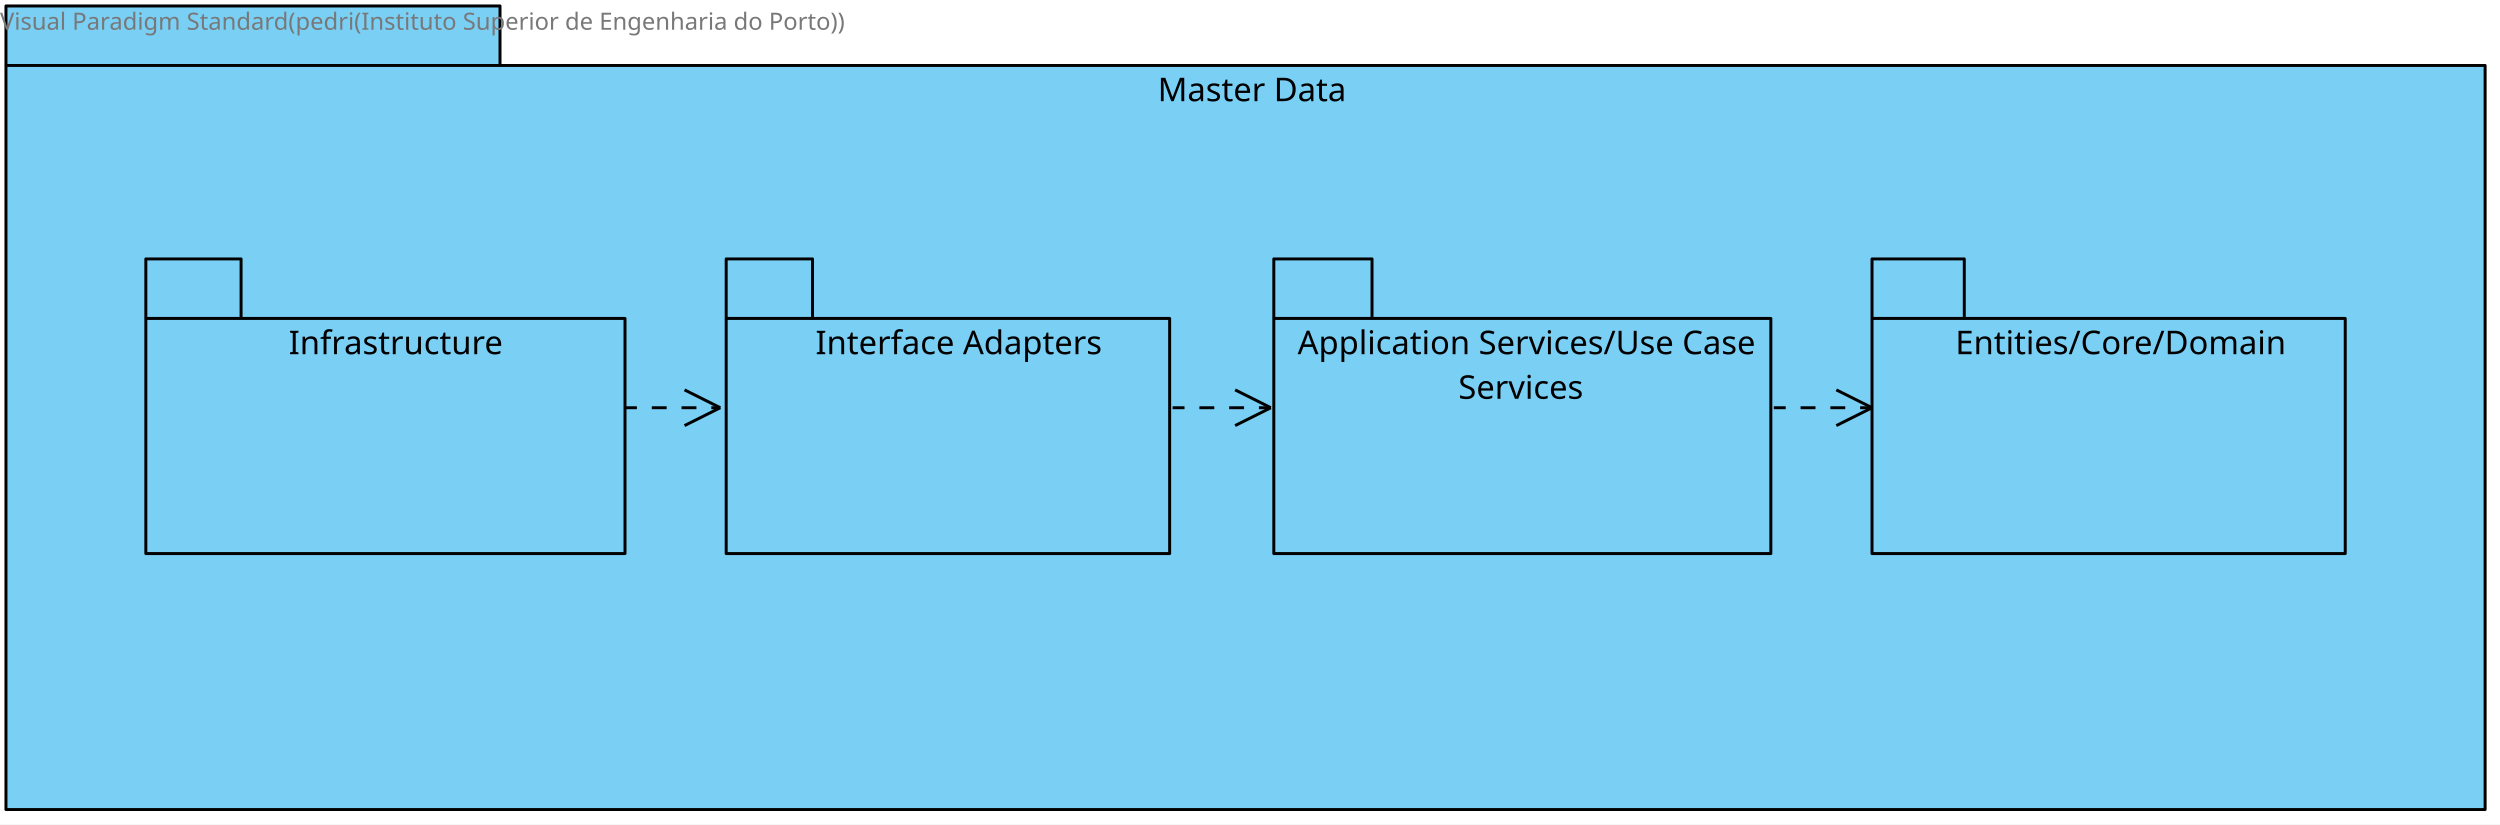
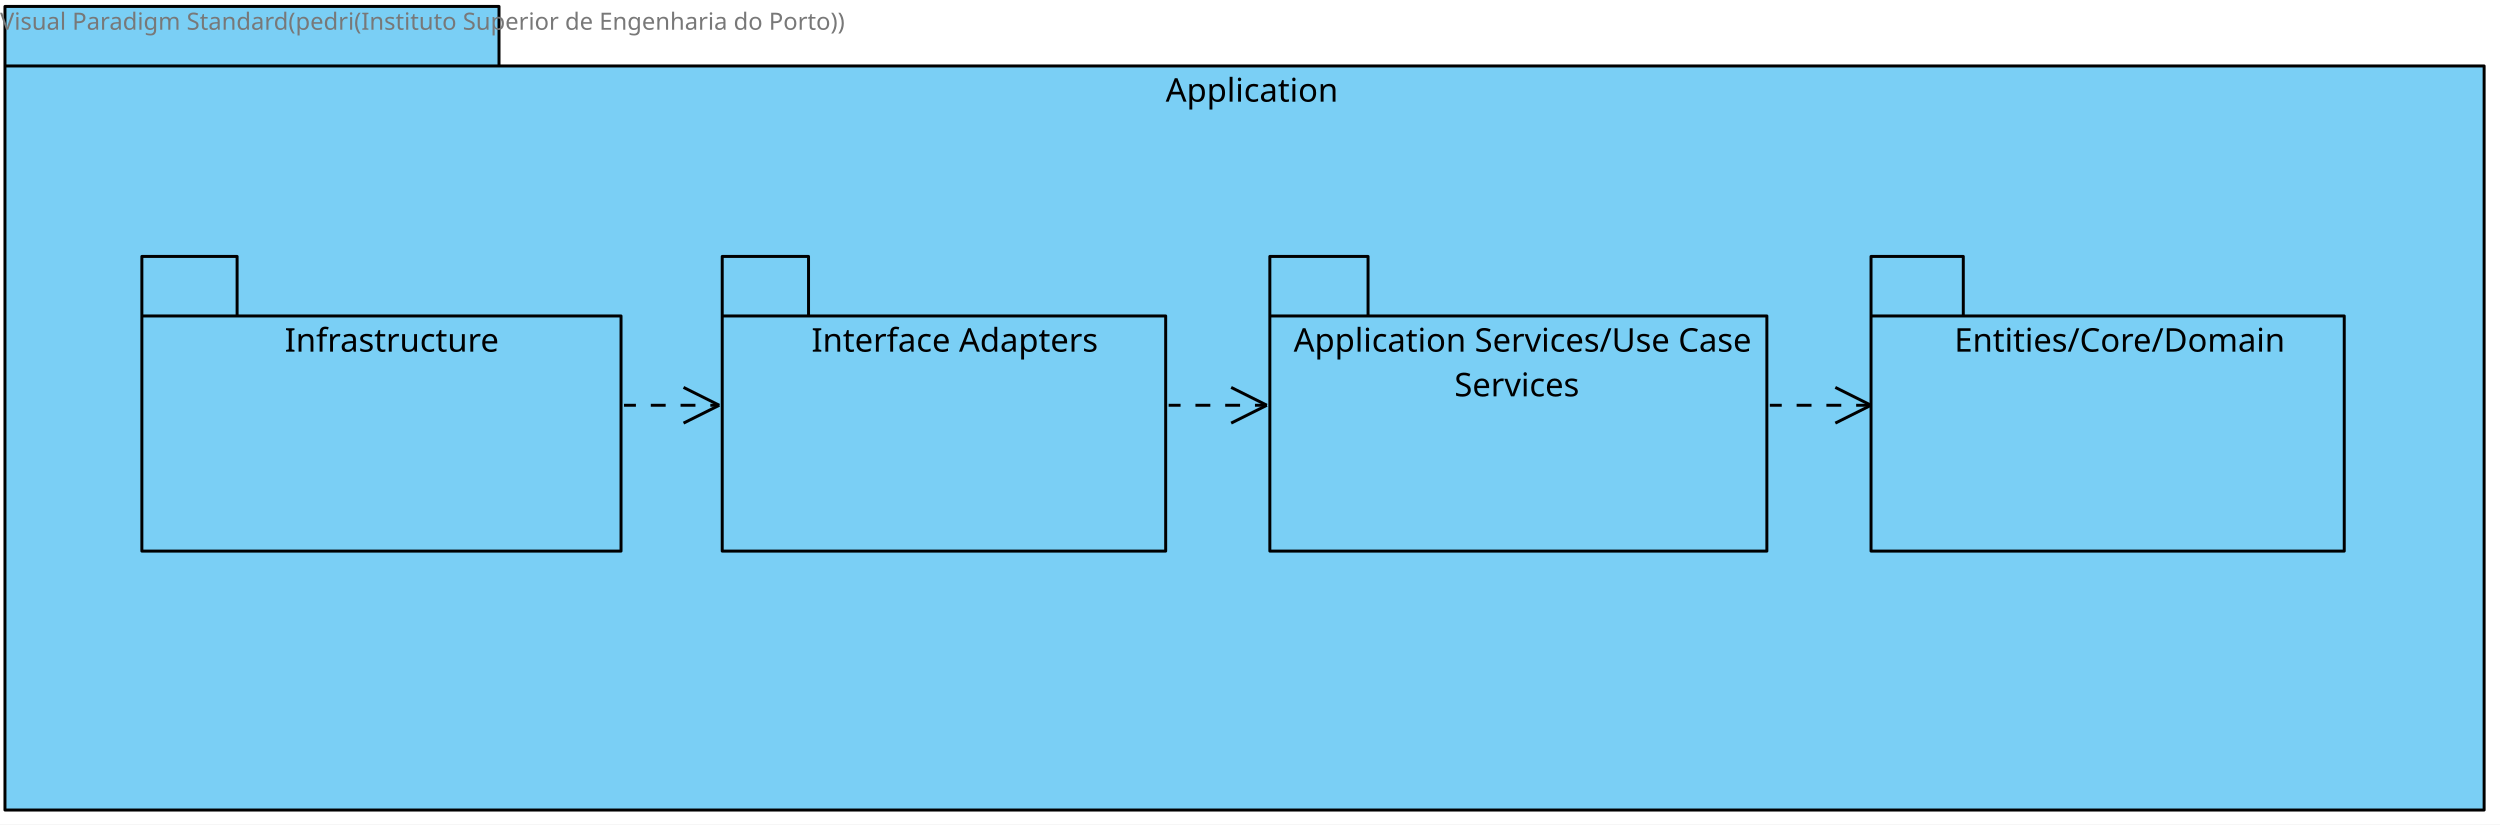
<svg xmlns="http://www.w3.org/2000/svg" fill-opacity="0" color-rendering="auto" color-interpolation="auto" text-rendering="auto" stroke="rgb(0,0,0)" stroke-linecap="square" width="840" stroke-miterlimit="10" shape-rendering="auto" stroke-opacity="0" fill="rgb(0,0,0)" stroke-dasharray="none" font-weight="normal" stroke-width="1" height="277" font-family="'Dialog'" font-style="normal" stroke-linejoin="miter" font-size="12px" stroke-dashoffset="0" image-rendering="auto">
  <defs id="genericDefs" />
  <g>
    <defs id="defs1">
      <clipPath clipPathUnits="userSpaceOnUse" id="clipPath1">
        <path d="M-7 -7 L845 -7 L845 282 L-7 282 L-7 -7 Z" />
      </clipPath>
      <clipPath clipPathUnits="userSpaceOnUse" id="clipPath2">
        <path d="M0 0 L0 251 L834 251 L834 0 Z" />
      </clipPath>
      <clipPath clipPathUnits="userSpaceOnUse" id="clipPath3">
        <path d="M-7 -7 L173 -7 L173 111 L-7 111 L-7 -7 Z" />
      </clipPath>
      <clipPath clipPathUnits="userSpaceOnUse" id="clipPath4">
        <path d="M0 0 L0 80 L162 80 L162 0 Z" />
      </clipPath>
      <clipPath clipPathUnits="userSpaceOnUse" id="clipPath5">
        <path d="M-7 -7 L161 -7 L161 111 L-7 111 L-7 -7 Z" />
      </clipPath>
      <clipPath clipPathUnits="userSpaceOnUse" id="clipPath6">
-         <path d="M0 0 L0 80 L150 80 L150 0 Z" />
+         <path d="M-0 0 L-0 80 L150 80 L150 0 Z" />
      </clipPath>
      <clipPath clipPathUnits="userSpaceOnUse" id="clipPath7">
        <path d="M-7 -7 L179 -7 L179 111 L-7 111 L-7 -7 Z" />
      </clipPath>
      <clipPath clipPathUnits="userSpaceOnUse" id="clipPath8">
-         <path d="M0 0 L0 80 L168 80 L168 0 Z" />
+         <path d="M-0 0 L-0 80 L168 80 L168 0 Z" />
      </clipPath>
      <clipPath clipPathUnits="userSpaceOnUse" id="clipPath9">
        <path d="M-7 -7 L171 -7 L171 111 L-7 111 L-7 -7 Z" />
      </clipPath>
      <clipPath clipPathUnits="userSpaceOnUse" id="clipPath10">
        <path d="M0 0 L0 80 L160 80 L160 0 Z" />
      </clipPath>
      <clipPath clipPathUnits="userSpaceOnUse" id="clipPath11">
+         <path d="M-0 0 L119 0 L119 87 L-0 87 L-0 0 Z" />
+       </clipPath>
+       <clipPath clipPathUnits="userSpaceOnUse" id="clipPath12">
+         <path d="M-0 0 L-0 87 L119 87 L119 0 Z" />
+       </clipPath>
+       <clipPath clipPathUnits="userSpaceOnUse" id="clipPath13">
+         <path d="M-0 0 L120 0 L120 87 L-0 87 L-0 0 Z" />
+       </clipPath>
+       <clipPath clipPathUnits="userSpaceOnUse" id="clipPath14">
+         <path d="M-0 0 L-0 87 L120 87 L120 0 Z" />
+       </clipPath>
+       <clipPath clipPathUnits="userSpaceOnUse" id="clipPath15">
        <path d="M0 0 L120 0 L120 87 L0 87 L0 0 Z" />
      </clipPath>
-       <clipPath clipPathUnits="userSpaceOnUse" id="clipPath12">
+       <clipPath clipPathUnits="userSpaceOnUse" id="clipPath16">
        <path d="M0 0 L0 87 L120 87 L120 0 Z" />
-       </clipPath>
-       <clipPath clipPathUnits="userSpaceOnUse" id="clipPath13">
-         <path d="M0 0 L121 0 L121 87 L0 87 L0 0 Z" />
-       </clipPath>
-       <clipPath clipPathUnits="userSpaceOnUse" id="clipPath14">
-         <path d="M0 0 L0 87 L121 87 L121 0 Z" />
      </clipPath>
    </defs>
    <g fill="white" text-rendering="geometricPrecision" fill-opacity="1" stroke-opacity="1" stroke="white">
      <rect x="0" width="840" height="277" y="0" stroke="none" />
    </g>
-     <g font-size="11px" transform="translate(2,2)" fill-opacity="1" fill="rgb(122,207,245)" text-rendering="geometricPrecision" image-rendering="optimizeQuality" font-family="sans-serif" stroke="rgb(122,207,245)" stroke-opacity="1">
+     <g font-size="11px" transform="translate(1.6667,2.1667)" fill-opacity="1" fill="rgb(122,207,245)" text-rendering="geometricPrecision" image-rendering="optimizeQuality" font-family="sans-serif" stroke="rgb(122,207,245)" stroke-opacity="1">
      <rect x="0" width="166" height="20" y="0" clip-path="url(#clipPath1)" stroke="none" />
      <rect x="0" width="833" height="250" y="20" clip-path="url(#clipPath1)" stroke="none" />
    </g>
-     <g stroke-linecap="butt" font-size="11px" transform="translate(2,2)" fill-opacity="1" fill="black" text-rendering="geometricPrecision" image-rendering="optimizeQuality" font-family="sans-serif" stroke-linejoin="round" stroke="black" stroke-opacity="1" stroke-miterlimit="0">
+     <g stroke-linecap="butt" font-size="11px" transform="translate(1.6667,2.1667)" fill-opacity="1" fill="black" text-rendering="geometricPrecision" image-rendering="optimizeQuality" font-family="sans-serif" stroke-linejoin="round" stroke="black" stroke-opacity="1" stroke-miterlimit="0">
      <path fill="none" d="M0 20 L833 20 L833 270 L0 270 L0 0 L166 0 L166 20" clip-path="url(#clipPath1)" />
    </g>
-     <g font-size="11px" transform="translate(2,22)" fill-opacity="1" fill="black" text-rendering="geometricPrecision" image-rendering="optimizeQuality" font-family="sans-serif" stroke="black" stroke-opacity="1">
-       <text x="387" xml:space="preserve" y="12" clip-path="url(#clipPath2)" stroke="none">Master Data</text>
+     <g font-size="11px" transform="translate(1.6667,22.1667)" fill-opacity="1" fill="black" text-rendering="geometricPrecision" image-rendering="optimizeQuality" font-family="sans-serif" stroke="black" stroke-opacity="1">
+       <text x="390" xml:space="preserve" y="12" clip-path="url(#clipPath2)" stroke="none">Application</text>
    </g>
-     <g font-size="11px" transform="translate(49,87)" fill-opacity="1" fill="rgb(122,207,245)" text-rendering="geometricPrecision" image-rendering="optimizeQuality" font-family="sans-serif" stroke="rgb(122,207,245)" stroke-opacity="1">
+     <g font-size="11px" transform="translate(47.6667,86.1667)" fill-opacity="1" fill="rgb(122,207,245)" text-rendering="geometricPrecision" image-rendering="optimizeQuality" font-family="sans-serif" stroke="rgb(122,207,245)" stroke-opacity="1">
      <rect x="0" width="32" height="20" y="0" clip-path="url(#clipPath3)" stroke="none" />
      <rect x="0" width="161" height="79" y="20" clip-path="url(#clipPath3)" stroke="none" />
    </g>
-     <g stroke-linecap="butt" font-size="11px" transform="translate(49,87)" fill-opacity="1" fill="black" text-rendering="geometricPrecision" image-rendering="optimizeQuality" font-family="sans-serif" stroke-linejoin="round" stroke="black" stroke-opacity="1" stroke-miterlimit="0">
+     <g stroke-linecap="butt" font-size="11px" transform="translate(47.6667,86.1667)" fill-opacity="1" fill="black" text-rendering="geometricPrecision" image-rendering="optimizeQuality" font-family="sans-serif" stroke-linejoin="round" stroke="black" stroke-opacity="1" stroke-miterlimit="0">
      <path fill="none" d="M0 20 L161 20 L161 99 L0 99 L0 0 L32 0 L32 20" clip-path="url(#clipPath3)" />
    </g>
-     <g font-size="11px" transform="translate(49,107)" fill-opacity="1" fill="black" text-rendering="geometricPrecision" image-rendering="optimizeQuality" font-family="sans-serif" stroke="black" stroke-opacity="1">
+     <g font-size="11px" transform="translate(47.6667,106.1667)" fill-opacity="1" fill="black" text-rendering="geometricPrecision" image-rendering="optimizeQuality" font-family="sans-serif" stroke="black" stroke-opacity="1">
      <text x="48" xml:space="preserve" y="12" clip-path="url(#clipPath4)" stroke="none">Infrastructure</text>
    </g>
-     <g font-size="11px" transform="translate(244,87)" fill-opacity="1" fill="rgb(122,207,245)" text-rendering="geometricPrecision" image-rendering="optimizeQuality" font-family="sans-serif" stroke="rgb(122,207,245)" stroke-opacity="1">
+     <g font-size="11px" transform="translate(242.6667,86.1667)" fill-opacity="1" fill="rgb(122,207,245)" text-rendering="geometricPrecision" image-rendering="optimizeQuality" font-family="sans-serif" stroke="rgb(122,207,245)" stroke-opacity="1">
      <rect x="0" width="29" height="20" y="0" clip-path="url(#clipPath5)" stroke="none" />
      <rect x="0" width="149" height="79" y="20" clip-path="url(#clipPath5)" stroke="none" />
    </g>
-     <g stroke-linecap="butt" font-size="11px" transform="translate(244,87)" fill-opacity="1" fill="black" text-rendering="geometricPrecision" image-rendering="optimizeQuality" font-family="sans-serif" stroke-linejoin="round" stroke="black" stroke-opacity="1" stroke-miterlimit="0">
+     <g stroke-linecap="butt" font-size="11px" transform="translate(242.6667,86.1667)" fill-opacity="1" fill="black" text-rendering="geometricPrecision" image-rendering="optimizeQuality" font-family="sans-serif" stroke-linejoin="round" stroke="black" stroke-opacity="1" stroke-miterlimit="0">
      <path fill="none" d="M0 20 L149 20 L149 99 L0 99 L0 0 L29 0 L29 20" clip-path="url(#clipPath5)" />
    </g>
-     <g font-size="11px" transform="translate(244,107)" fill-opacity="1" fill="black" text-rendering="geometricPrecision" image-rendering="optimizeQuality" font-family="sans-serif" stroke="black" stroke-opacity="1">
+     <g font-size="11px" transform="translate(242.6667,106.1667)" fill-opacity="1" fill="black" text-rendering="geometricPrecision" image-rendering="optimizeQuality" font-family="sans-serif" stroke="black" stroke-opacity="1">
      <text x="30" xml:space="preserve" y="12" clip-path="url(#clipPath6)" stroke="none">Interface Adapters</text>
    </g>
-     <g font-size="11px" transform="translate(428,87)" fill-opacity="1" fill="rgb(122,207,245)" text-rendering="geometricPrecision" image-rendering="optimizeQuality" font-family="sans-serif" stroke="rgb(122,207,245)" stroke-opacity="1">
+     <g font-size="11px" transform="translate(426.6667,86.1667)" fill-opacity="1" fill="rgb(122,207,245)" text-rendering="geometricPrecision" image-rendering="optimizeQuality" font-family="sans-serif" stroke="rgb(122,207,245)" stroke-opacity="1">
      <rect x="0" width="33" height="20" y="0" clip-path="url(#clipPath7)" stroke="none" />
      <rect x="0" width="167" height="79" y="20" clip-path="url(#clipPath7)" stroke="none" />
    </g>
-     <g stroke-linecap="butt" font-size="11px" transform="translate(428,87)" fill-opacity="1" fill="black" text-rendering="geometricPrecision" image-rendering="optimizeQuality" font-family="sans-serif" stroke-linejoin="round" stroke="black" stroke-opacity="1" stroke-miterlimit="0">
+     <g stroke-linecap="butt" font-size="11px" transform="translate(426.6667,86.1667)" fill-opacity="1" fill="black" text-rendering="geometricPrecision" image-rendering="optimizeQuality" font-family="sans-serif" stroke-linejoin="round" stroke="black" stroke-opacity="1" stroke-miterlimit="0">
      <path fill="none" d="M0 20 L167 20 L167 99 L0 99 L0 0 L33 0 L33 20" clip-path="url(#clipPath7)" />
    </g>
-     <g font-size="11px" transform="translate(428,107)" fill-opacity="1" fill="black" text-rendering="geometricPrecision" image-rendering="optimizeQuality" font-family="sans-serif" stroke="black" stroke-opacity="1">
+     <g font-size="11px" transform="translate(426.6667,106.1667)" fill-opacity="1" fill="black" text-rendering="geometricPrecision" image-rendering="optimizeQuality" font-family="sans-serif" stroke="black" stroke-opacity="1">
      <text x="8" xml:space="preserve" y="12" clip-path="url(#clipPath8)" stroke="none">Application Services/Use Case</text>
      <text x="62" xml:space="preserve" y="27" clip-path="url(#clipPath8)" stroke="none">Services</text>
    </g>
-     <g font-size="11px" transform="translate(629,87)" fill-opacity="1" fill="rgb(122,207,245)" text-rendering="geometricPrecision" image-rendering="optimizeQuality" font-family="sans-serif" stroke="rgb(122,207,245)" stroke-opacity="1">
+     <g font-size="11px" transform="translate(628.6667,86.1667)" fill-opacity="1" fill="rgb(122,207,245)" text-rendering="geometricPrecision" image-rendering="optimizeQuality" font-family="sans-serif" stroke="rgb(122,207,245)" stroke-opacity="1">
      <rect x="0" width="31" height="20" y="0" clip-path="url(#clipPath9)" stroke="none" />
      <rect x="0" width="159" height="79" y="20" clip-path="url(#clipPath9)" stroke="none" />
    </g>
-     <g stroke-linecap="butt" font-size="11px" transform="translate(629,87)" fill-opacity="1" fill="black" text-rendering="geometricPrecision" image-rendering="optimizeQuality" font-family="sans-serif" stroke-linejoin="round" stroke="black" stroke-opacity="1" stroke-miterlimit="0">
+     <g stroke-linecap="butt" font-size="11px" transform="translate(628.6667,86.1667)" fill-opacity="1" fill="black" text-rendering="geometricPrecision" image-rendering="optimizeQuality" font-family="sans-serif" stroke-linejoin="round" stroke="black" stroke-opacity="1" stroke-miterlimit="0">
      <path fill="none" d="M0 20 L159 20 L159 99 L0 99 L0 0 L31 0 L31 20" clip-path="url(#clipPath9)" />
    </g>
-     <g font-size="11px" transform="translate(629,107)" fill-opacity="1" fill="black" text-rendering="geometricPrecision" image-rendering="optimizeQuality" font-family="sans-serif" stroke="black" stroke-opacity="1">
+     <g font-size="11px" transform="translate(628.6667,106.1667)" fill-opacity="1" fill="black" text-rendering="geometricPrecision" image-rendering="optimizeQuality" font-family="sans-serif" stroke="black" stroke-opacity="1">
      <text x="28" xml:space="preserve" y="12" clip-path="url(#clipPath10)" stroke="none">Entities/Core/Domain</text>
    </g>
-     <g fill-opacity="1" text-rendering="geometricPrecision" stroke="black" stroke-linecap="butt" transform="translate(168,95)" stroke-opacity="1" fill="black" stroke-dasharray="5" font-family="sans-serif" stroke-linejoin="round" font-size="11px" stroke-dashoffset="1" image-rendering="optimizeQuality">
-       <line y2="42" fill="none" x1="42" clip-path="url(#clipPath12)" x2="74" y1="42" />
-       <line clip-path="url(#clipPath12)" stroke-dashoffset="0" fill="none" x1="74" x2="62" y1="42" y2="36" stroke-dasharray="none" />
-       <line clip-path="url(#clipPath12)" stroke-dashoffset="0" fill="none" x1="74" x2="62" y1="42" y2="48" stroke-dasharray="none" />
+     <g fill-opacity="1" text-rendering="geometricPrecision" stroke="black" stroke-linecap="butt" transform="translate(167.6667,95.1667)" stroke-opacity="1" fill="black" stroke-dasharray="5" font-family="sans-serif" stroke-linejoin="round" font-size="11px" stroke-dashoffset="1" image-rendering="optimizeQuality">
+       <line y2="41" fill="none" x1="42" clip-path="url(#clipPath12)" x2="74" y1="41" />
+       <line clip-path="url(#clipPath12)" stroke-dashoffset="0" fill="none" x1="74" x2="62" y1="41" y2="35" stroke-dasharray="none" />
+       <line clip-path="url(#clipPath12)" stroke-dashoffset="0" fill="none" x1="74" x2="62" y1="41" y2="47" stroke-dasharray="none" />
    </g>
-     <g fill-opacity="1" text-rendering="geometricPrecision" stroke="black" stroke-linecap="butt" transform="translate(352,95)" stroke-opacity="1" fill="black" stroke-dasharray="5" font-family="sans-serif" stroke-linejoin="round" font-size="11px" stroke-dashoffset="1" image-rendering="optimizeQuality">
-       <line y2="42" fill="none" x1="42" clip-path="url(#clipPath14)" x2="75" y1="42" />
-       <line clip-path="url(#clipPath14)" stroke-dashoffset="0" fill="none" x1="75" x2="63" y1="42" y2="36" stroke-dasharray="none" />
-       <line clip-path="url(#clipPath14)" stroke-dashoffset="0" fill="none" x1="75" x2="63" y1="42" y2="48" stroke-dasharray="none" />
+     <g fill-opacity="1" text-rendering="geometricPrecision" stroke="black" stroke-linecap="butt" transform="translate(350.6667,95.1667)" stroke-opacity="1" fill="black" stroke-dasharray="5" font-family="sans-serif" stroke-linejoin="round" font-size="11px" stroke-dashoffset="1" image-rendering="optimizeQuality">
+       <line y2="41" fill="none" x1="42" clip-path="url(#clipPath14)" x2="75" y1="41" />
+       <line clip-path="url(#clipPath14)" stroke-dashoffset="0" fill="none" x1="75" x2="63" y1="41" y2="35" stroke-dasharray="none" />
+       <line clip-path="url(#clipPath14)" stroke-dashoffset="0" fill="none" x1="75" x2="63" y1="41" y2="47" stroke-dasharray="none" />
    </g>
-     <g fill-opacity="1" text-rendering="geometricPrecision" stroke="black" stroke-linecap="butt" transform="translate(554,95)" stroke-opacity="1" fill="black" stroke-dasharray="5" font-family="sans-serif" stroke-linejoin="round" font-size="11px" stroke-dashoffset="1" image-rendering="optimizeQuality">
-       <line y2="42" fill="none" x1="42" clip-path="url(#clipPath14)" x2="75" y1="42" />
-       <line clip-path="url(#clipPath14)" stroke-dashoffset="0" fill="none" x1="75" x2="63" y1="42" y2="36" stroke-dasharray="none" />
-       <line clip-path="url(#clipPath14)" stroke-dashoffset="0" fill="none" x1="75" x2="63" y1="42" y2="48" stroke-dasharray="none" />
+     <g fill-opacity="1" text-rendering="geometricPrecision" stroke="black" stroke-linecap="butt" transform="translate(553.6667,95.1667)" stroke-opacity="1" fill="black" stroke-dasharray="5" font-family="sans-serif" stroke-linejoin="round" font-size="11px" stroke-dashoffset="1" image-rendering="optimizeQuality">
+       <line y2="41" fill="none" x1="41" clip-path="url(#clipPath16)" x2="75" y1="41" />
+       <line clip-path="url(#clipPath16)" stroke-dashoffset="0" fill="none" x1="75" x2="63" y1="41" y2="35" stroke-dasharray="none" />
+       <line clip-path="url(#clipPath16)" stroke-dashoffset="0" fill="none" x1="75" x2="63" y1="41" y2="47" stroke-dasharray="none" />
    </g>
    <g font-size="8px" fill-opacity="1" fill="rgb(120,120,120)" text-rendering="geometricPrecision" image-rendering="optimizeQuality" stroke="rgb(120,120,120)" stroke-opacity="1">
      <text x="0" xml:space="preserve" y="10" stroke="none">Visual Paradigm Standard(pedri(Instituto Superior de Engenharia do Porto))</text>
    </g>
  </g>
</svg>
